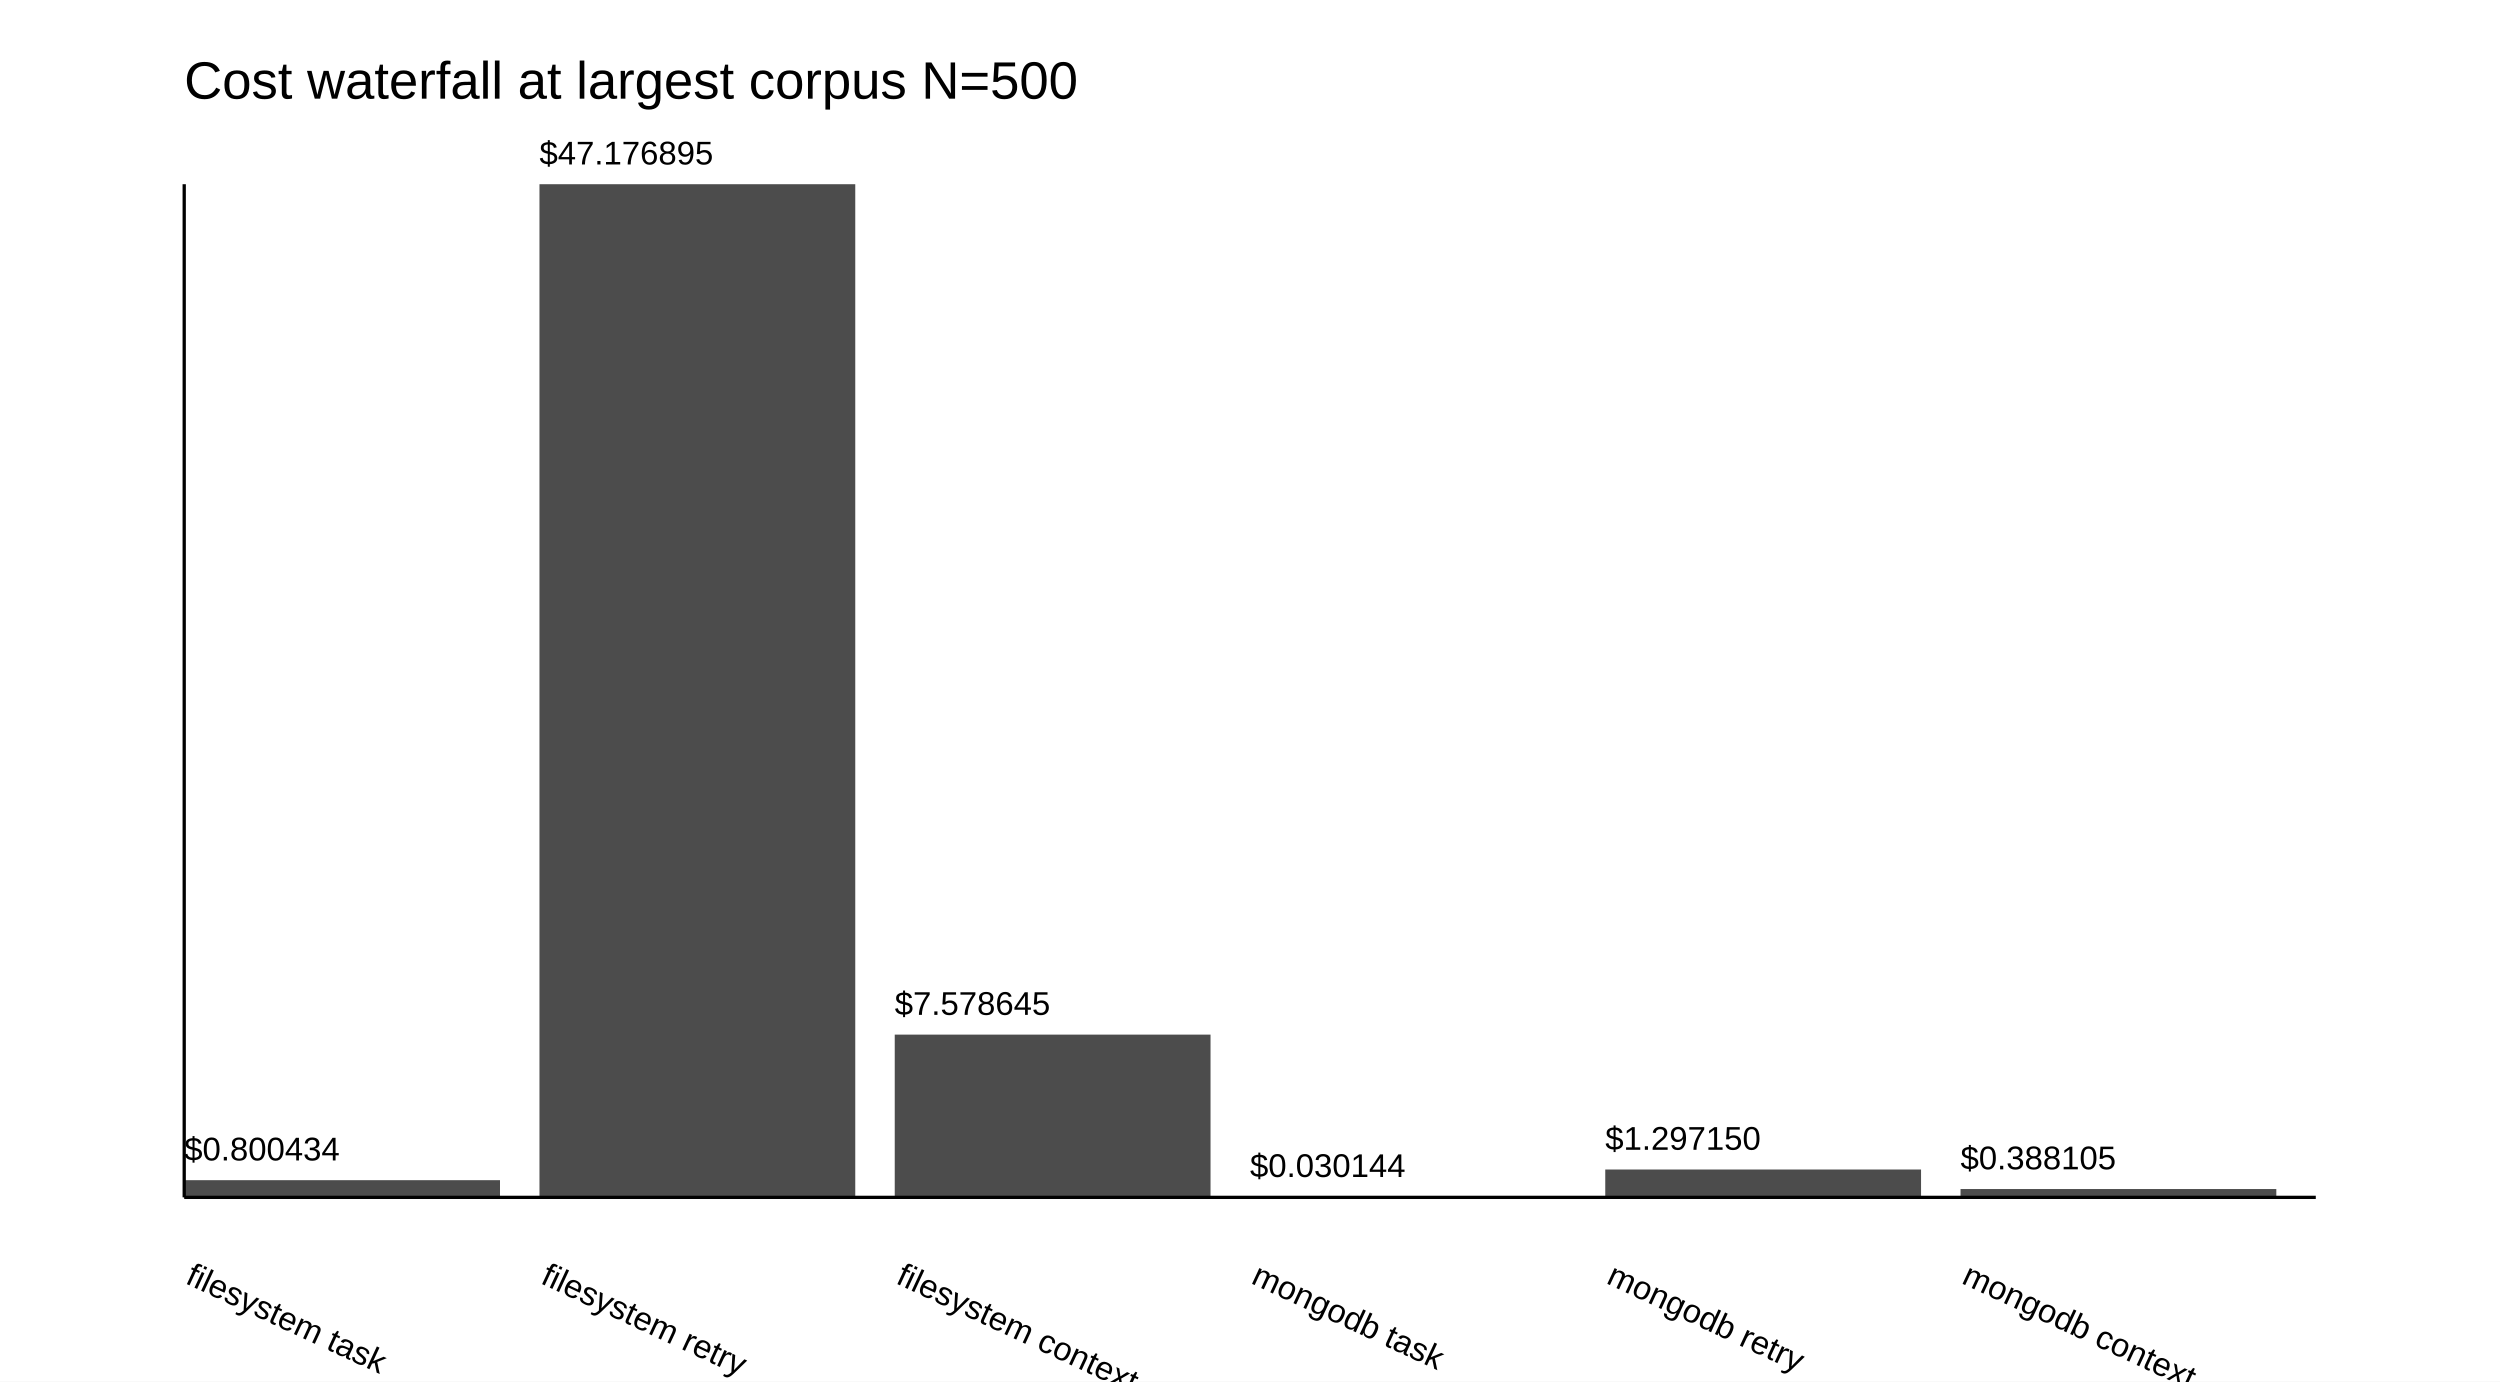
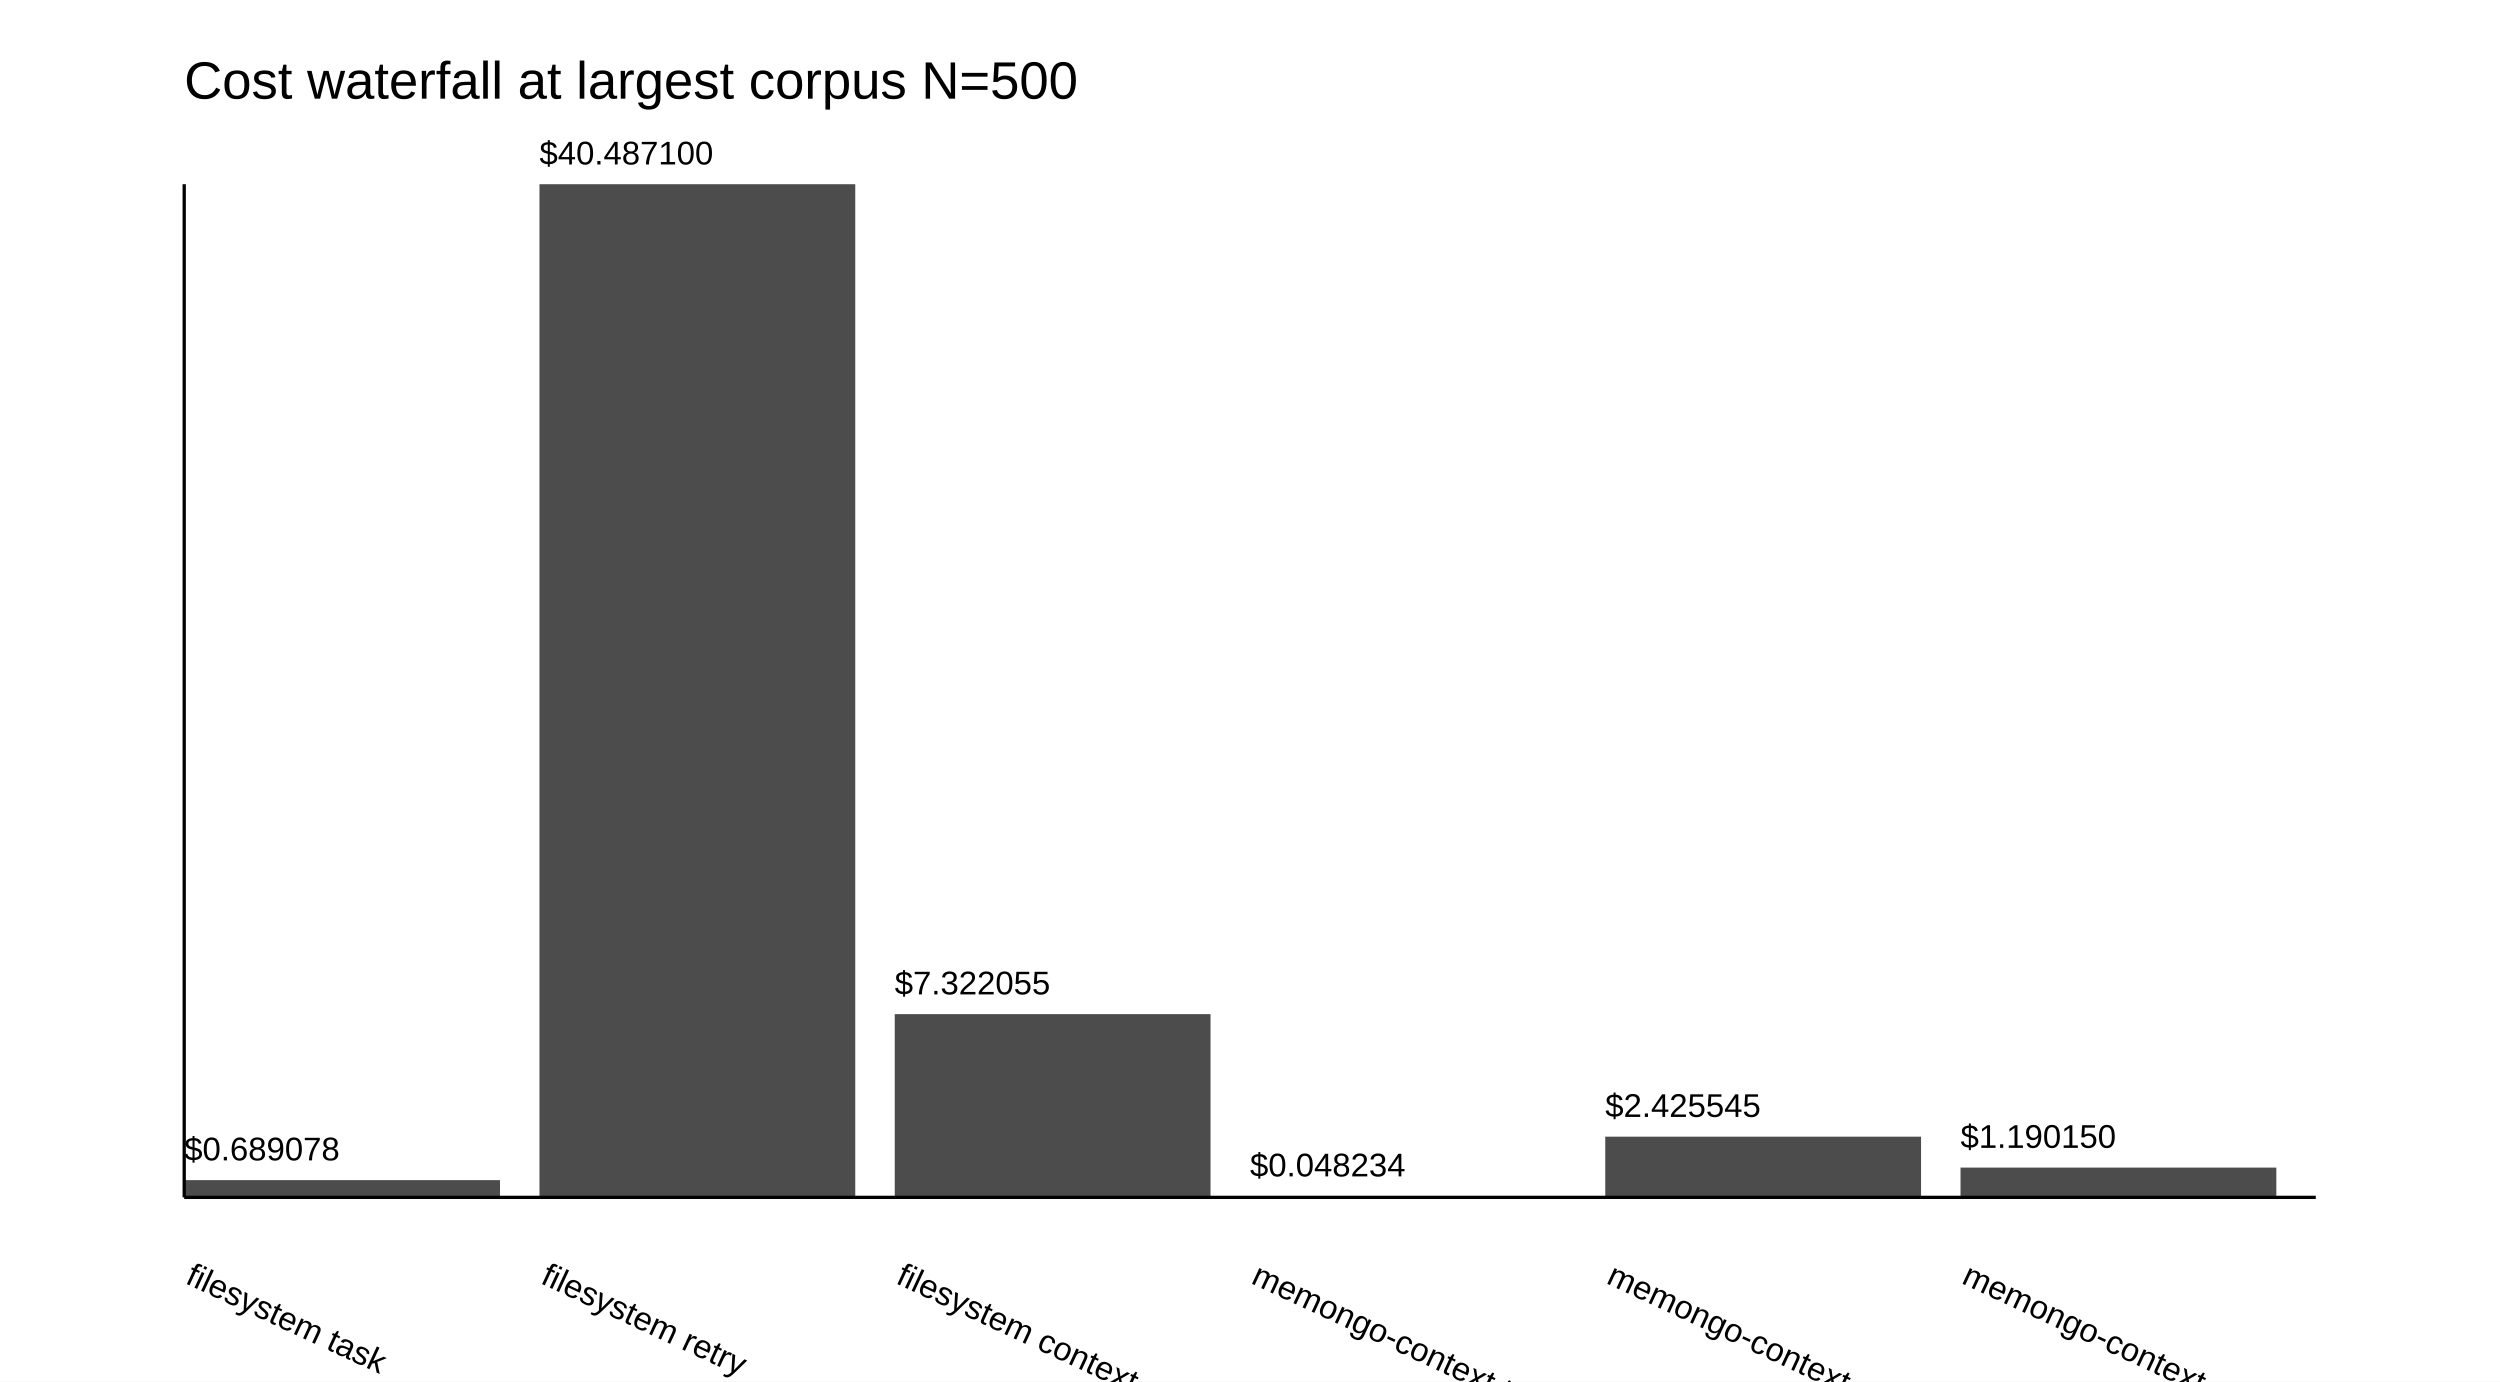
<svg xmlns="http://www.w3.org/2000/svg" viewBox="0 0 760 420" role="img" aria-label="Token cost waterfall">
  <rect width="760" height="420" fill="white" />
  <g color="black" font-family="Arial, sans-serif">
    <text x="56" y="30" font-size="16">Cost waterfall at largest corpus N=500</text>
    <line x1="56" y1="364" x2="704" y2="364" stroke="currentColor" />
    <line x1="56" y1="56" x2="56" y2="364" stroke="currentColor" />
-     <rect x="56" y="358.774" width="96" height="5.226" fill="currentColor" opacity="0.7" />
+     <rect x="56" y="358.758" width="96" height="5.242" fill="currentColor" opacity="0.7" />
    <text x="56" y="390" font-size="10" transform="rotate(25 56 390)">filesystem task</text>
-     <text x="56" y="352.774" font-size="10">$0.800434</text>
+     <text x="56" y="352.758" font-size="10">$0.689078</text>
    <rect x="164" y="56" width="96" height="308" fill="currentColor" opacity="0.7" />
    <text x="164" y="390" font-size="10" transform="rotate(25 164 390)">filesystem retry</text>
-     <text x="164" y="50" font-size="10">$47.176895</text>
-     <rect x="272" y="314.522" width="96" height="49.478" fill="currentColor" opacity="0.7" />
+     <text x="164" y="50" font-size="10">$40.487100</text>
+     <rect x="272" y="308.298" width="96" height="55.702" fill="currentColor" opacity="0.7" />
    <text x="272" y="390" font-size="10" transform="rotate(25 272 390)">filesystem context</text>
-     <text x="272" y="308.522" font-size="10">$7.578645</text>
-     <rect x="380" y="363.803" width="96" height="0.197" fill="currentColor" opacity="0.7" />
-     <text x="380" y="390" font-size="10" transform="rotate(25 380 390)">mongodb task</text>
-     <text x="380" y="357.803" font-size="10">$0.030144</text>
-     <rect x="488" y="355.531" width="96" height="8.469" fill="currentColor" opacity="0.7" />
-     <text x="488" y="390" font-size="10" transform="rotate(25 488 390)">mongodb retry</text>
-     <text x="488" y="349.531" font-size="10">$1.297150</text>
-     <rect x="596" y="361.466" width="96" height="2.534" fill="currentColor" opacity="0.7" />
-     <text x="596" y="390" font-size="10" transform="rotate(25 596 390)">mongodb context</text>
-     <text x="596" y="355.466" font-size="10">$0.388105</text>
+     <text x="272" y="302.298" font-size="10">$7.322055</text>
+     <rect x="380" y="363.633" width="96" height="0.367" fill="currentColor" opacity="0.7" />
+     <text x="380" y="390" font-size="10" transform="rotate(25 380 390)">memongo-context task</text>
+     <text x="380" y="357.633" font-size="10">$0.048234</text>
+     <rect x="488" y="345.548" width="96" height="18.452" fill="currentColor" opacity="0.7" />
+     <text x="488" y="390" font-size="10" transform="rotate(25 488 390)">memongo-context retry</text>
+     <text x="488" y="339.548" font-size="10">$2.425545</text>
+     <rect x="596" y="354.946" width="96" height="9.054" fill="currentColor" opacity="0.7" />
+     <text x="596" y="390" font-size="10" transform="rotate(25 596 390)">memongo-context context</text>
+     <text x="596" y="348.946" font-size="10">$1.190150</text>
  </g>
</svg>
